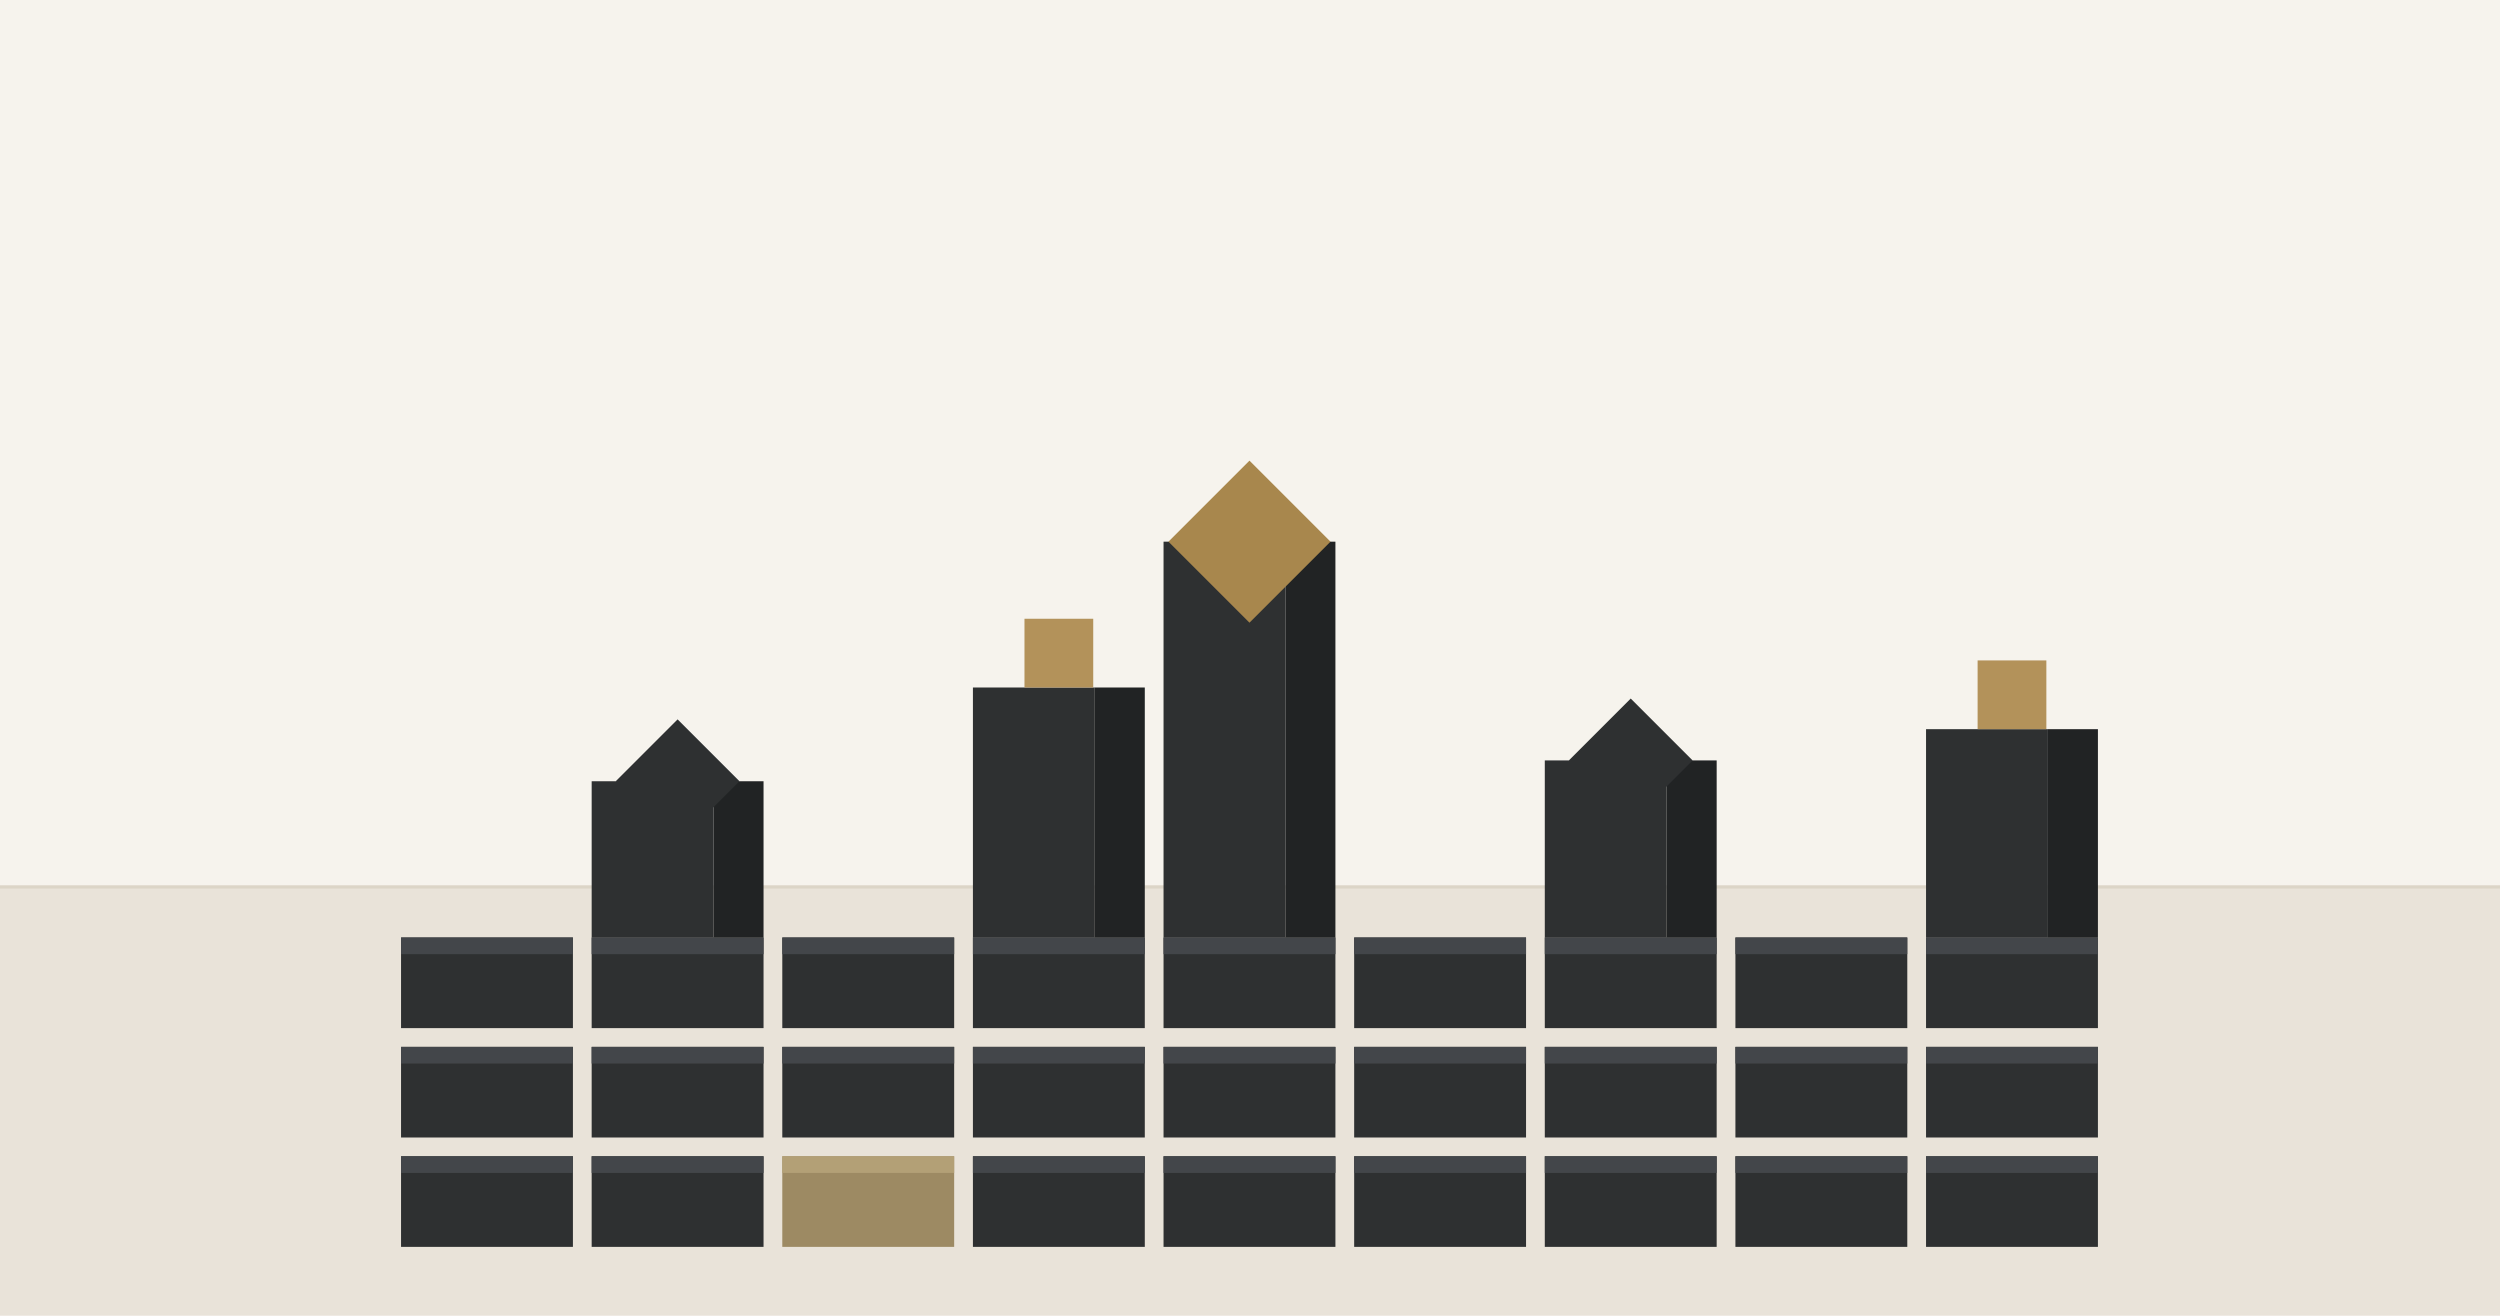
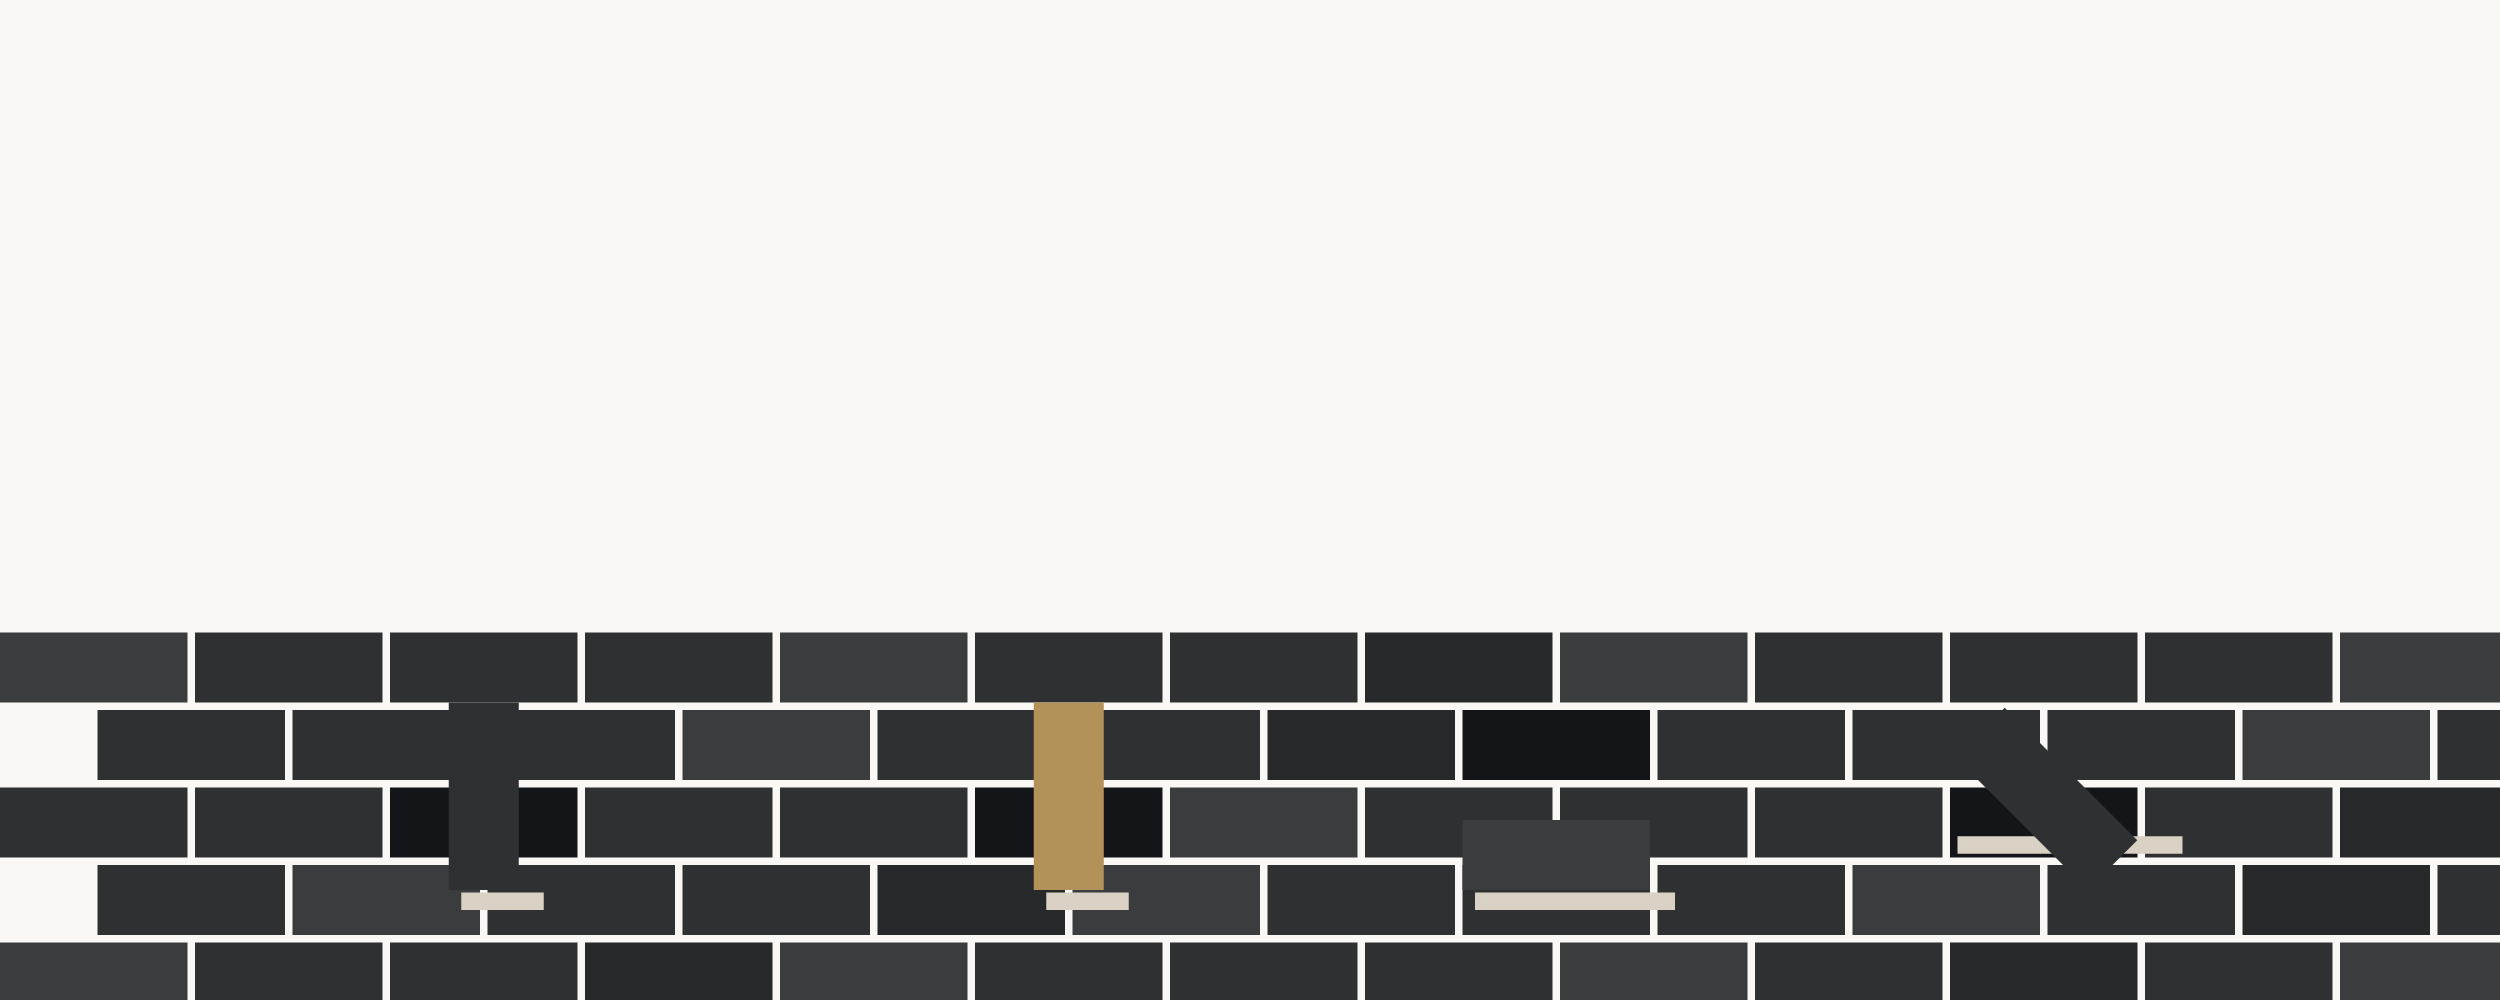
- <svg xmlns="http://www.w3.org/2000/svg" viewBox="0 0 2400 1263">
-   <defs>
-     <filter id="contact" x="-40%" y="-40%" width="180%" height="180%">
-       <feGaussianBlur stdDeviation="12" />
-     </filter>
-   </defs>
-   <rect width="2400" height="1263" fill="#f6f3ed" />
-   <g fill="#1c1a17" opacity="0.07" filter="url(#contact)">
-     <g>
-       <rect x="385" y="891" width="1629" height="26" />
-       <rect x="385" y="996" width="1629" height="26" />
-       <rect x="385" y="1101" width="1629" height="26" />
-     </g>
-   </g>
-   <rect x="0" y="850" width="2400" height="413" fill="#e9e3d9" />
-   <rect x="0" y="850" width="2400" height="3" fill="#dcd5c7" />
-   <g>
-     <g>
-       <rect x="385" y="900" width="165" height="87" fill="#2e3031" />
-       <rect x="385" y="900" width="165" height="16" fill="#43464a" />
-       <rect x="568" y="900" width="165" height="87" fill="#2e3031" />
-       <rect x="568" y="900" width="165" height="16" fill="#43464a" />
-       <rect x="751" y="900" width="165" height="87" fill="#2e3031" />
-       <rect x="751" y="900" width="165" height="16" fill="#43464a" />
-       <rect x="934" y="900" width="165" height="87" fill="#2e3031" />
-       <rect x="934" y="900" width="165" height="16" fill="#43464a" />
-       <rect x="1117" y="900" width="165" height="87" fill="#2e3031" />
-       <rect x="1117" y="900" width="165" height="16" fill="#43464a" />
-       <rect x="1300" y="900" width="165" height="87" fill="#2e3031" />
-       <rect x="1300" y="900" width="165" height="16" fill="#43464a" />
-       <rect x="1483" y="900" width="165" height="87" fill="#2e3031" />
-       <rect x="1483" y="900" width="165" height="16" fill="#43464a" />
-       <rect x="1666" y="900" width="165" height="87" fill="#2e3031" />
-       <rect x="1666" y="900" width="165" height="16" fill="#43464a" />
-       <rect x="1849" y="900" width="165" height="87" fill="#2e3031" />
-       <rect x="1849" y="900" width="165" height="16" fill="#43464a" />
-     </g>
-     <g>
-       <rect x="385" y="1005" width="165" height="87" fill="#2e3031" />
-       <rect x="385" y="1005" width="165" height="16" fill="#43464a" />
-       <rect x="568" y="1005" width="165" height="87" fill="#2e3031" />
-       <rect x="568" y="1005" width="165" height="16" fill="#43464a" />
-       <rect x="751" y="1005" width="165" height="87" fill="#2e3031" />
-       <rect x="751" y="1005" width="165" height="16" fill="#43464a" />
-       <rect x="934" y="1005" width="165" height="87" fill="#2e3031" />
-       <rect x="934" y="1005" width="165" height="16" fill="#43464a" />
-       <rect x="1117" y="1005" width="165" height="87" fill="#2e3031" />
-       <rect x="1117" y="1005" width="165" height="16" fill="#43464a" />
-       <rect x="1300" y="1005" width="165" height="87" fill="#2e3031" />
-       <rect x="1300" y="1005" width="165" height="16" fill="#43464a" />
-       <rect x="1483" y="1005" width="165" height="87" fill="#2e3031" />
-       <rect x="1483" y="1005" width="165" height="16" fill="#43464a" />
-       <rect x="1666" y="1005" width="165" height="87" fill="#2e3031" />
-       <rect x="1666" y="1005" width="165" height="16" fill="#43464a" />
-       <rect x="1849" y="1005" width="165" height="87" fill="#2e3031" />
-       <rect x="1849" y="1005" width="165" height="16" fill="#43464a" />
-     </g>
-     <g>
-       <rect x="385" y="1110" width="165" height="87" fill="#2e3031" />
-       <rect x="385" y="1110" width="165" height="16" fill="#43464a" />
-       <rect x="568" y="1110" width="165" height="87" fill="#2e3031" />
-       <rect x="568" y="1110" width="165" height="16" fill="#43464a" />
-       <rect x="751" y="1110" width="165" height="87" fill="#9d8a63" />
-       <rect x="751" y="1110" width="165" height="16" fill="#b3a076" />
-       <rect x="934" y="1110" width="165" height="87" fill="#2e3031" />
-       <rect x="934" y="1110" width="165" height="16" fill="#43464a" />
-       <rect x="1117" y="1110" width="165" height="87" fill="#2e3031" />
-       <rect x="1117" y="1110" width="165" height="16" fill="#43464a" />
-       <rect x="1300" y="1110" width="165" height="87" fill="#2e3031" />
-       <rect x="1300" y="1110" width="165" height="16" fill="#43464a" />
-       <rect x="1483" y="1110" width="165" height="87" fill="#2e3031" />
-       <rect x="1483" y="1110" width="165" height="16" fill="#43464a" />
-       <rect x="1666" y="1110" width="165" height="87" fill="#2e3031" />
-       <rect x="1666" y="1110" width="165" height="16" fill="#43464a" />
-       <rect x="1849" y="1110" width="165" height="87" fill="#2e3031" />
-       <rect x="1849" y="1110" width="165" height="16" fill="#43464a" />
-     </g>
-   </g>
-   <g>
-     <rect x="568" y="750" width="117" height="150" fill="#2e3031" />
-     <rect x="685" y="750" width="48" height="150" fill="#212324" />
-     <rect x="608.5" y="708" width="84" height="84" transform="rotate(45 650.5 750)" fill="#2e3031" />
-     <rect x="934" y="660" width="117" height="240" fill="#2e3031" />
-     <rect x="1051" y="660" width="48" height="240" fill="#212324" />
-     <rect x="983.5" y="594" width="66" height="66" fill="#b3925a" />
-     <rect x="1117" y="520" width="117" height="380" fill="#2e3031" />
-     <rect x="1234" y="520" width="48" height="380" fill="#212324" />
-     <rect x="1144.5" y="465" width="110" height="110" transform="rotate(45 1199.5 520)" fill="#a8874d" />
-     <rect x="1483" y="730" width="117" height="170" fill="#2e3031" />
-     <rect x="1600" y="730" width="48" height="170" fill="#212324" />
-     <rect x="1523.5" y="688" width="84" height="84" transform="rotate(45 1565.5 730)" fill="#2e3031" />
-     <rect x="1849" y="700" width="117" height="200" fill="#2e3031" />
-     <rect x="1966" y="700" width="48" height="200" fill="#212324" />
-     <rect x="1898.5" y="634" width="66" height="66" fill="#b3925a" />
-   </g>
+ <svg xmlns="http://www.w3.org/2000/svg" viewBox="0 0 2000 800">
+   <rect width="2000" height="800" fill="#faf8f5" />
+   <rect x="0" y="506" width="150" height="56" fill="#3a3c3e" />
+   <rect x="156" y="506" width="150" height="56" fill="#2e3031" />
+   <rect x="312" y="506" width="150" height="56" fill="#2e3031" />
+   <rect x="468" y="506" width="150" height="56" fill="#2e3031" />
+   <rect x="624" y="506" width="150" height="56" fill="#3a3c3e" />
+   <rect x="780" y="506" width="150" height="56" fill="#2e3031" />
+   <rect x="936" y="506" width="150" height="56" fill="#2e3031" />
+   <rect x="1092" y="506" width="150" height="56" fill="#26282a" />
+   <rect x="1248" y="506" width="150" height="56" fill="#3a3c3e" />
+   <rect x="1404" y="506" width="150" height="56" fill="#2e3031" />
+   <rect x="1560" y="506" width="150" height="56" fill="#2e3031" />
+   <rect x="1716" y="506" width="150" height="56" fill="#2e3031" />
+   <rect x="1872" y="506" width="150" height="56" fill="#3a3c3e" />
+   <rect x="78" y="568" width="150" height="56" fill="#2e3031" />
+   <rect x="234" y="568" width="150" height="56" fill="#2e3031" />
+   <rect x="390" y="568" width="150" height="56" fill="#2e3031" />
+   <rect x="546" y="568" width="150" height="56" fill="#3a3c3e" />
+   <rect x="702" y="568" width="150" height="56" fill="#2e3031" />
+   <rect x="858" y="568" width="150" height="56" fill="#2e3031" />
+   <rect x="1014" y="568" width="150" height="56" fill="#26282a" />
+   <rect x="1170" y="568" width="150" height="56" fill="#141518" />
+   <rect x="1326" y="568" width="150" height="56" fill="#2e3031" />
+   <rect x="1482" y="568" width="150" height="56" fill="#2e3031" />
+   <rect x="1638" y="568" width="150" height="56" fill="#2e3031" />
+   <rect x="1794" y="568" width="150" height="56" fill="#3a3c3e" />
+   <rect x="1950" y="568" width="150" height="56" fill="#2e3031" />
+   <rect x="0" y="630" width="150" height="56" fill="#2e3031" />
+   <rect x="156" y="630" width="150" height="56" fill="#2e3031" />
+   <rect x="312" y="630" width="150" height="56" fill="#141518" />
+   <rect x="468" y="630" width="150" height="56" fill="#2e3031" />
+   <rect x="624" y="630" width="150" height="56" fill="#2e3031" />
+   <rect x="780" y="630" width="150" height="56" fill="#141518" />
+   <rect x="936" y="630" width="150" height="56" fill="#3a3c3e" />
+   <rect x="1092" y="630" width="150" height="56" fill="#2e3031" />
+   <rect x="1248" y="630" width="150" height="56" fill="#2e3031" />
+   <rect x="1404" y="630" width="150" height="56" fill="#2e3031" />
+   <rect x="1560" y="630" width="150" height="56" fill="#141518" />
+   <rect x="1716" y="630" width="150" height="56" fill="#2e3031" />
+   <rect x="1872" y="630" width="150" height="56" fill="#26282a" />
+   <rect x="78" y="692" width="150" height="56" fill="#2e3031" />
+   <rect x="234" y="692" width="150" height="56" fill="#3a3c3e" />
+   <rect x="390" y="692" width="150" height="56" fill="#2e3031" />
+   <rect x="546" y="692" width="150" height="56" fill="#2e3031" />
+   <rect x="702" y="692" width="150" height="56" fill="#26282a" />
+   <rect x="858" y="692" width="150" height="56" fill="#3a3c3e" />
+   <rect x="1014" y="692" width="150" height="56" fill="#2e3031" />
+   <rect x="1170" y="692" width="150" height="56" fill="#2e3031" />
+   <rect x="1326" y="692" width="150" height="56" fill="#2e3031" />
+   <rect x="1482" y="692" width="150" height="56" fill="#3a3c3e" />
+   <rect x="1638" y="692" width="150" height="56" fill="#2e3031" />
+   <rect x="1794" y="692" width="150" height="56" fill="#26282a" />
+   <rect x="1950" y="692" width="150" height="56" fill="#2e3031" />
+   <rect x="0" y="754" width="150" height="56" fill="#3a3c3e" />
+   <rect x="156" y="754" width="150" height="56" fill="#2e3031" />
+   <rect x="312" y="754" width="150" height="56" fill="#2e3031" />
+   <rect x="468" y="754" width="150" height="56" fill="#26282a" />
+   <rect x="624" y="754" width="150" height="56" fill="#3a3c3e" />
+   <rect x="780" y="754" width="150" height="56" fill="#2e3031" />
+   <rect x="936" y="754" width="150" height="56" fill="#2e3031" />
+   <rect x="1092" y="754" width="150" height="56" fill="#2e3031" />
+   <rect x="1248" y="754" width="150" height="56" fill="#3a3c3e" />
+   <rect x="1404" y="754" width="150" height="56" fill="#2e3031" />
+   <rect x="1560" y="754" width="150" height="56" fill="#26282a" />
+   <rect x="1716" y="754" width="150" height="56" fill="#2e3031" />
+   <rect x="1872" y="754" width="150" height="56" fill="#3a3c3e" />
+   <rect x="369" y="714" width="66" height="14" fill="#d8d1c4" />
+   <rect x="359" y="562" width="56" height="150" fill="#2e3031" />
+   <rect x="837" y="714" width="66" height="14" fill="#d8d1c4" />
+   <rect x="827" y="562" width="56" height="150" fill="#b3925a" />
+   <rect x="1180" y="714" width="160" height="14" fill="#d8d1c4" />
+   <rect x="1170" y="656" width="150" height="56" fill="#3a3c3e" />
+   <rect x="1566" y="669" width="180" height="14" fill="#d8d1c4" />
+   <polygon points="1670.2,711.8 1709.8,672.2 1603.8,566.2 1564.2,605.8" fill="#2e3031" />
</svg>
